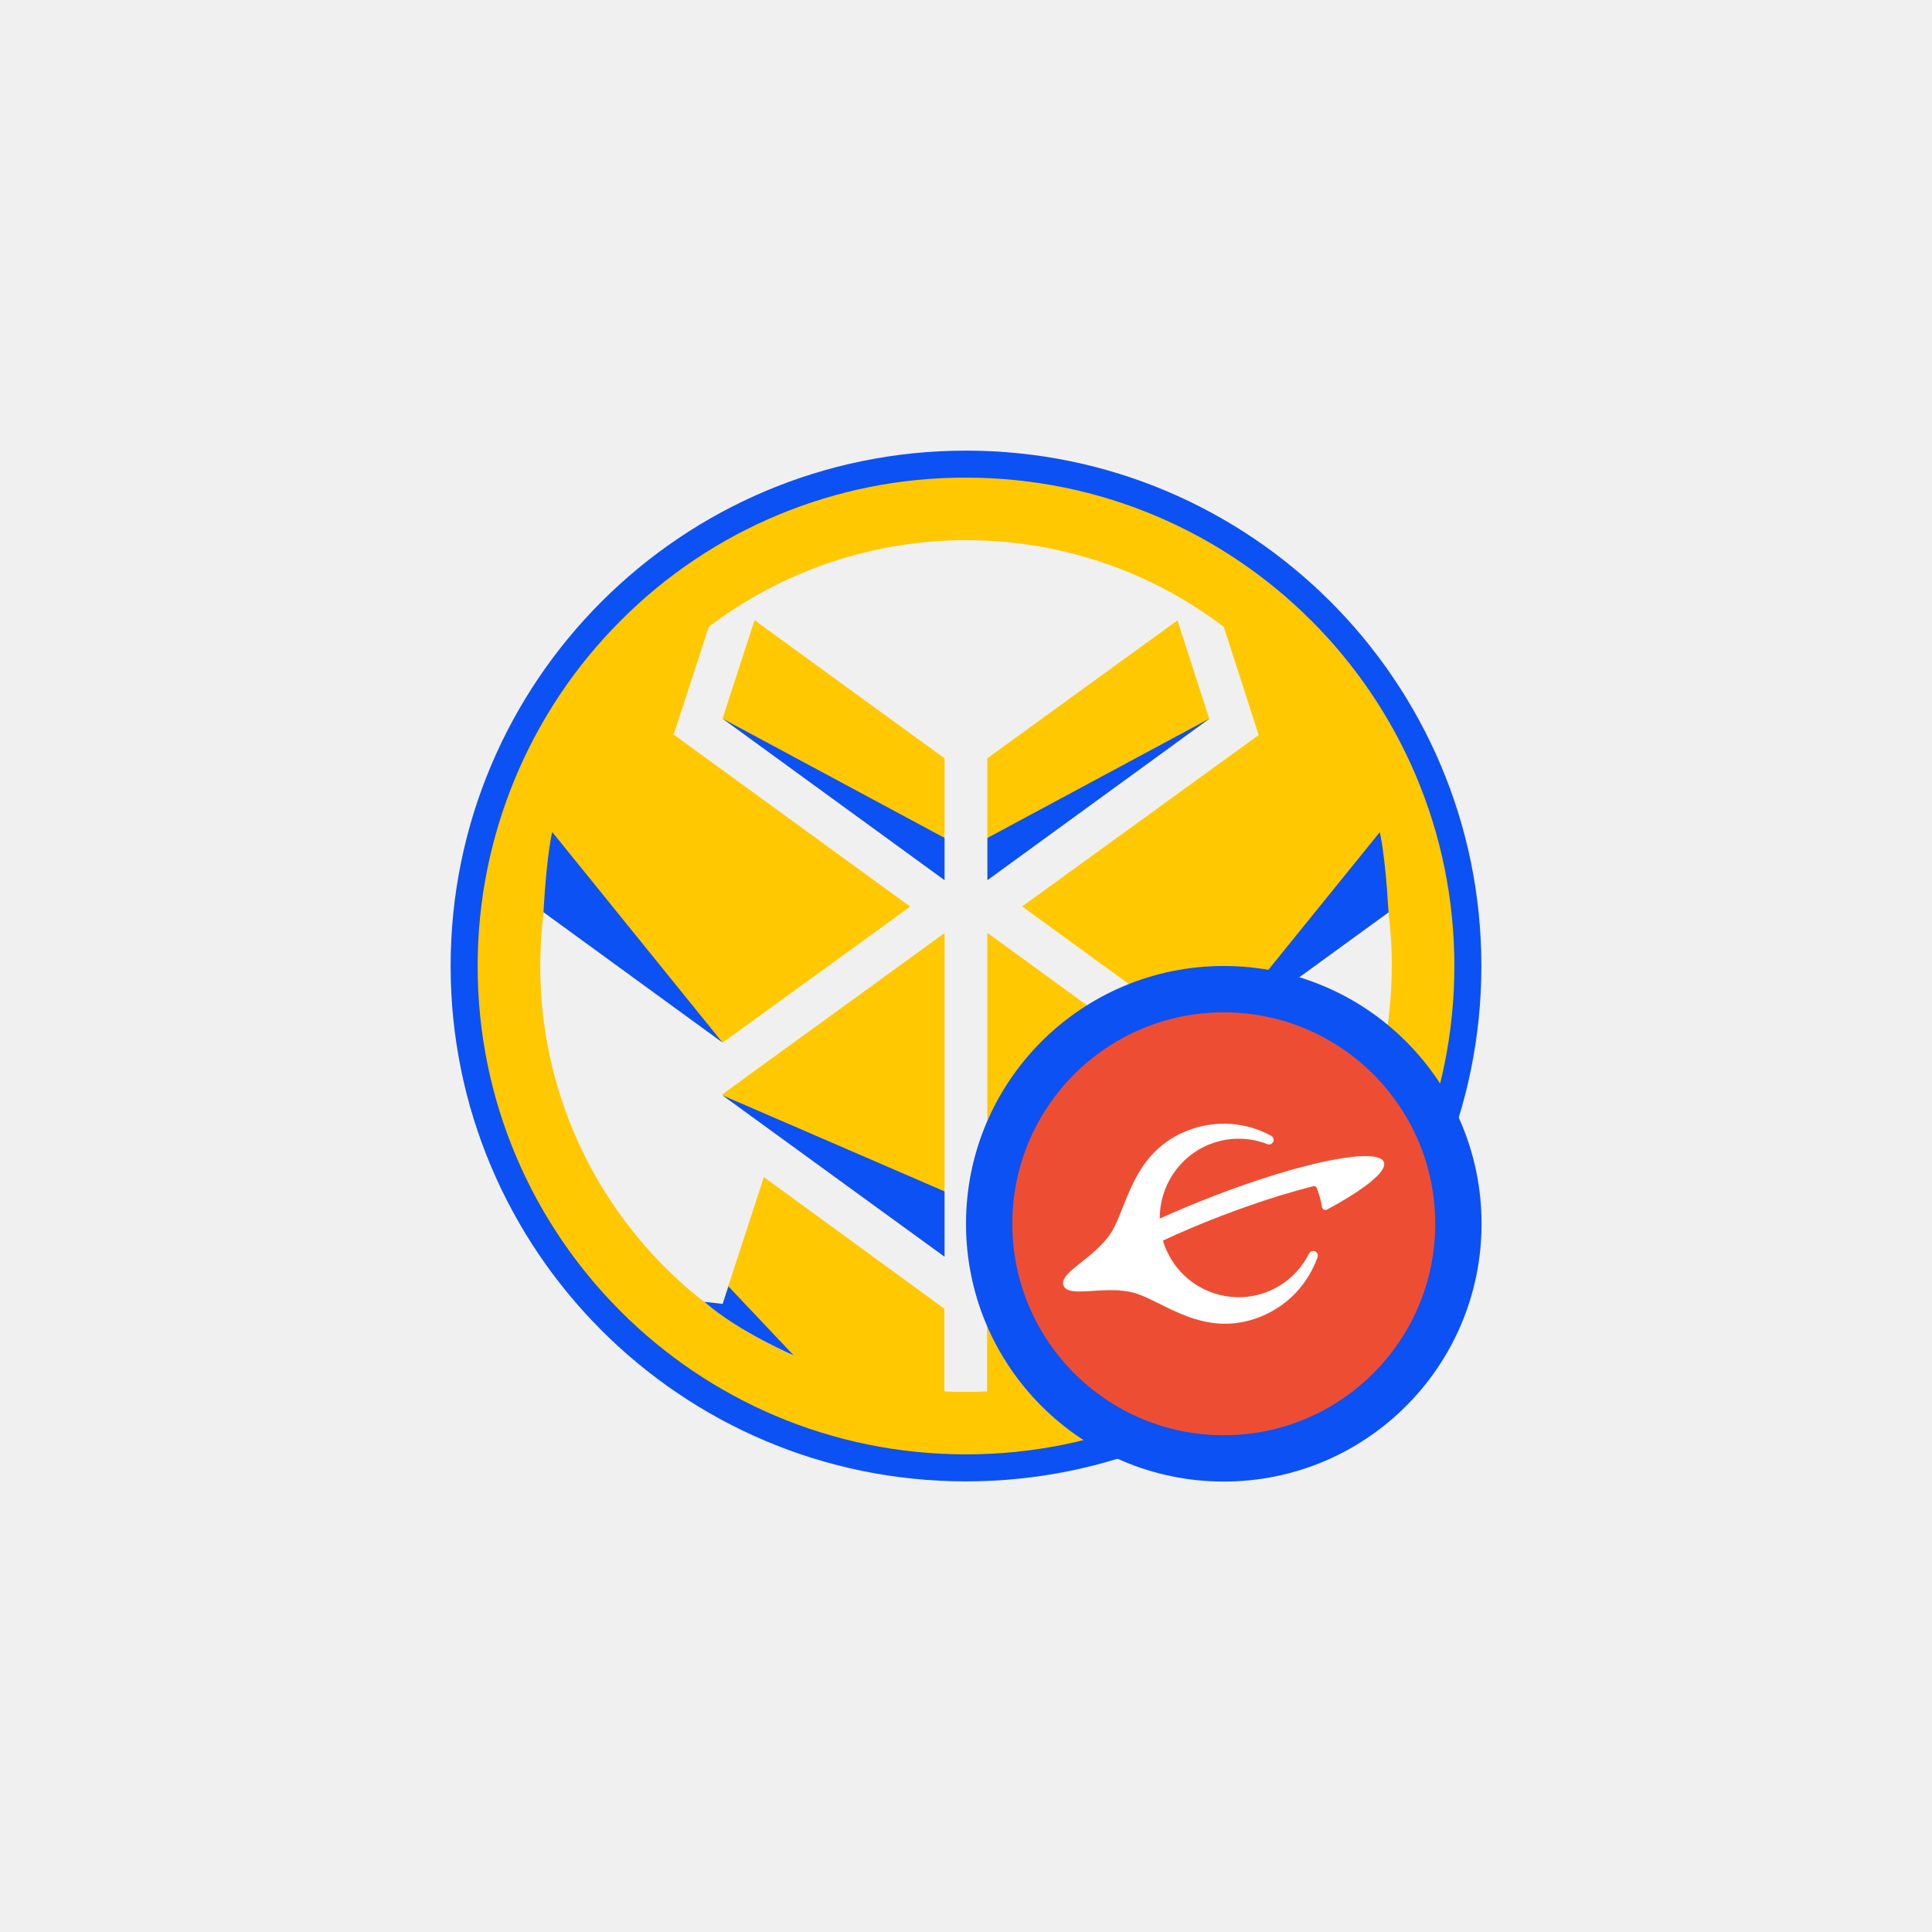
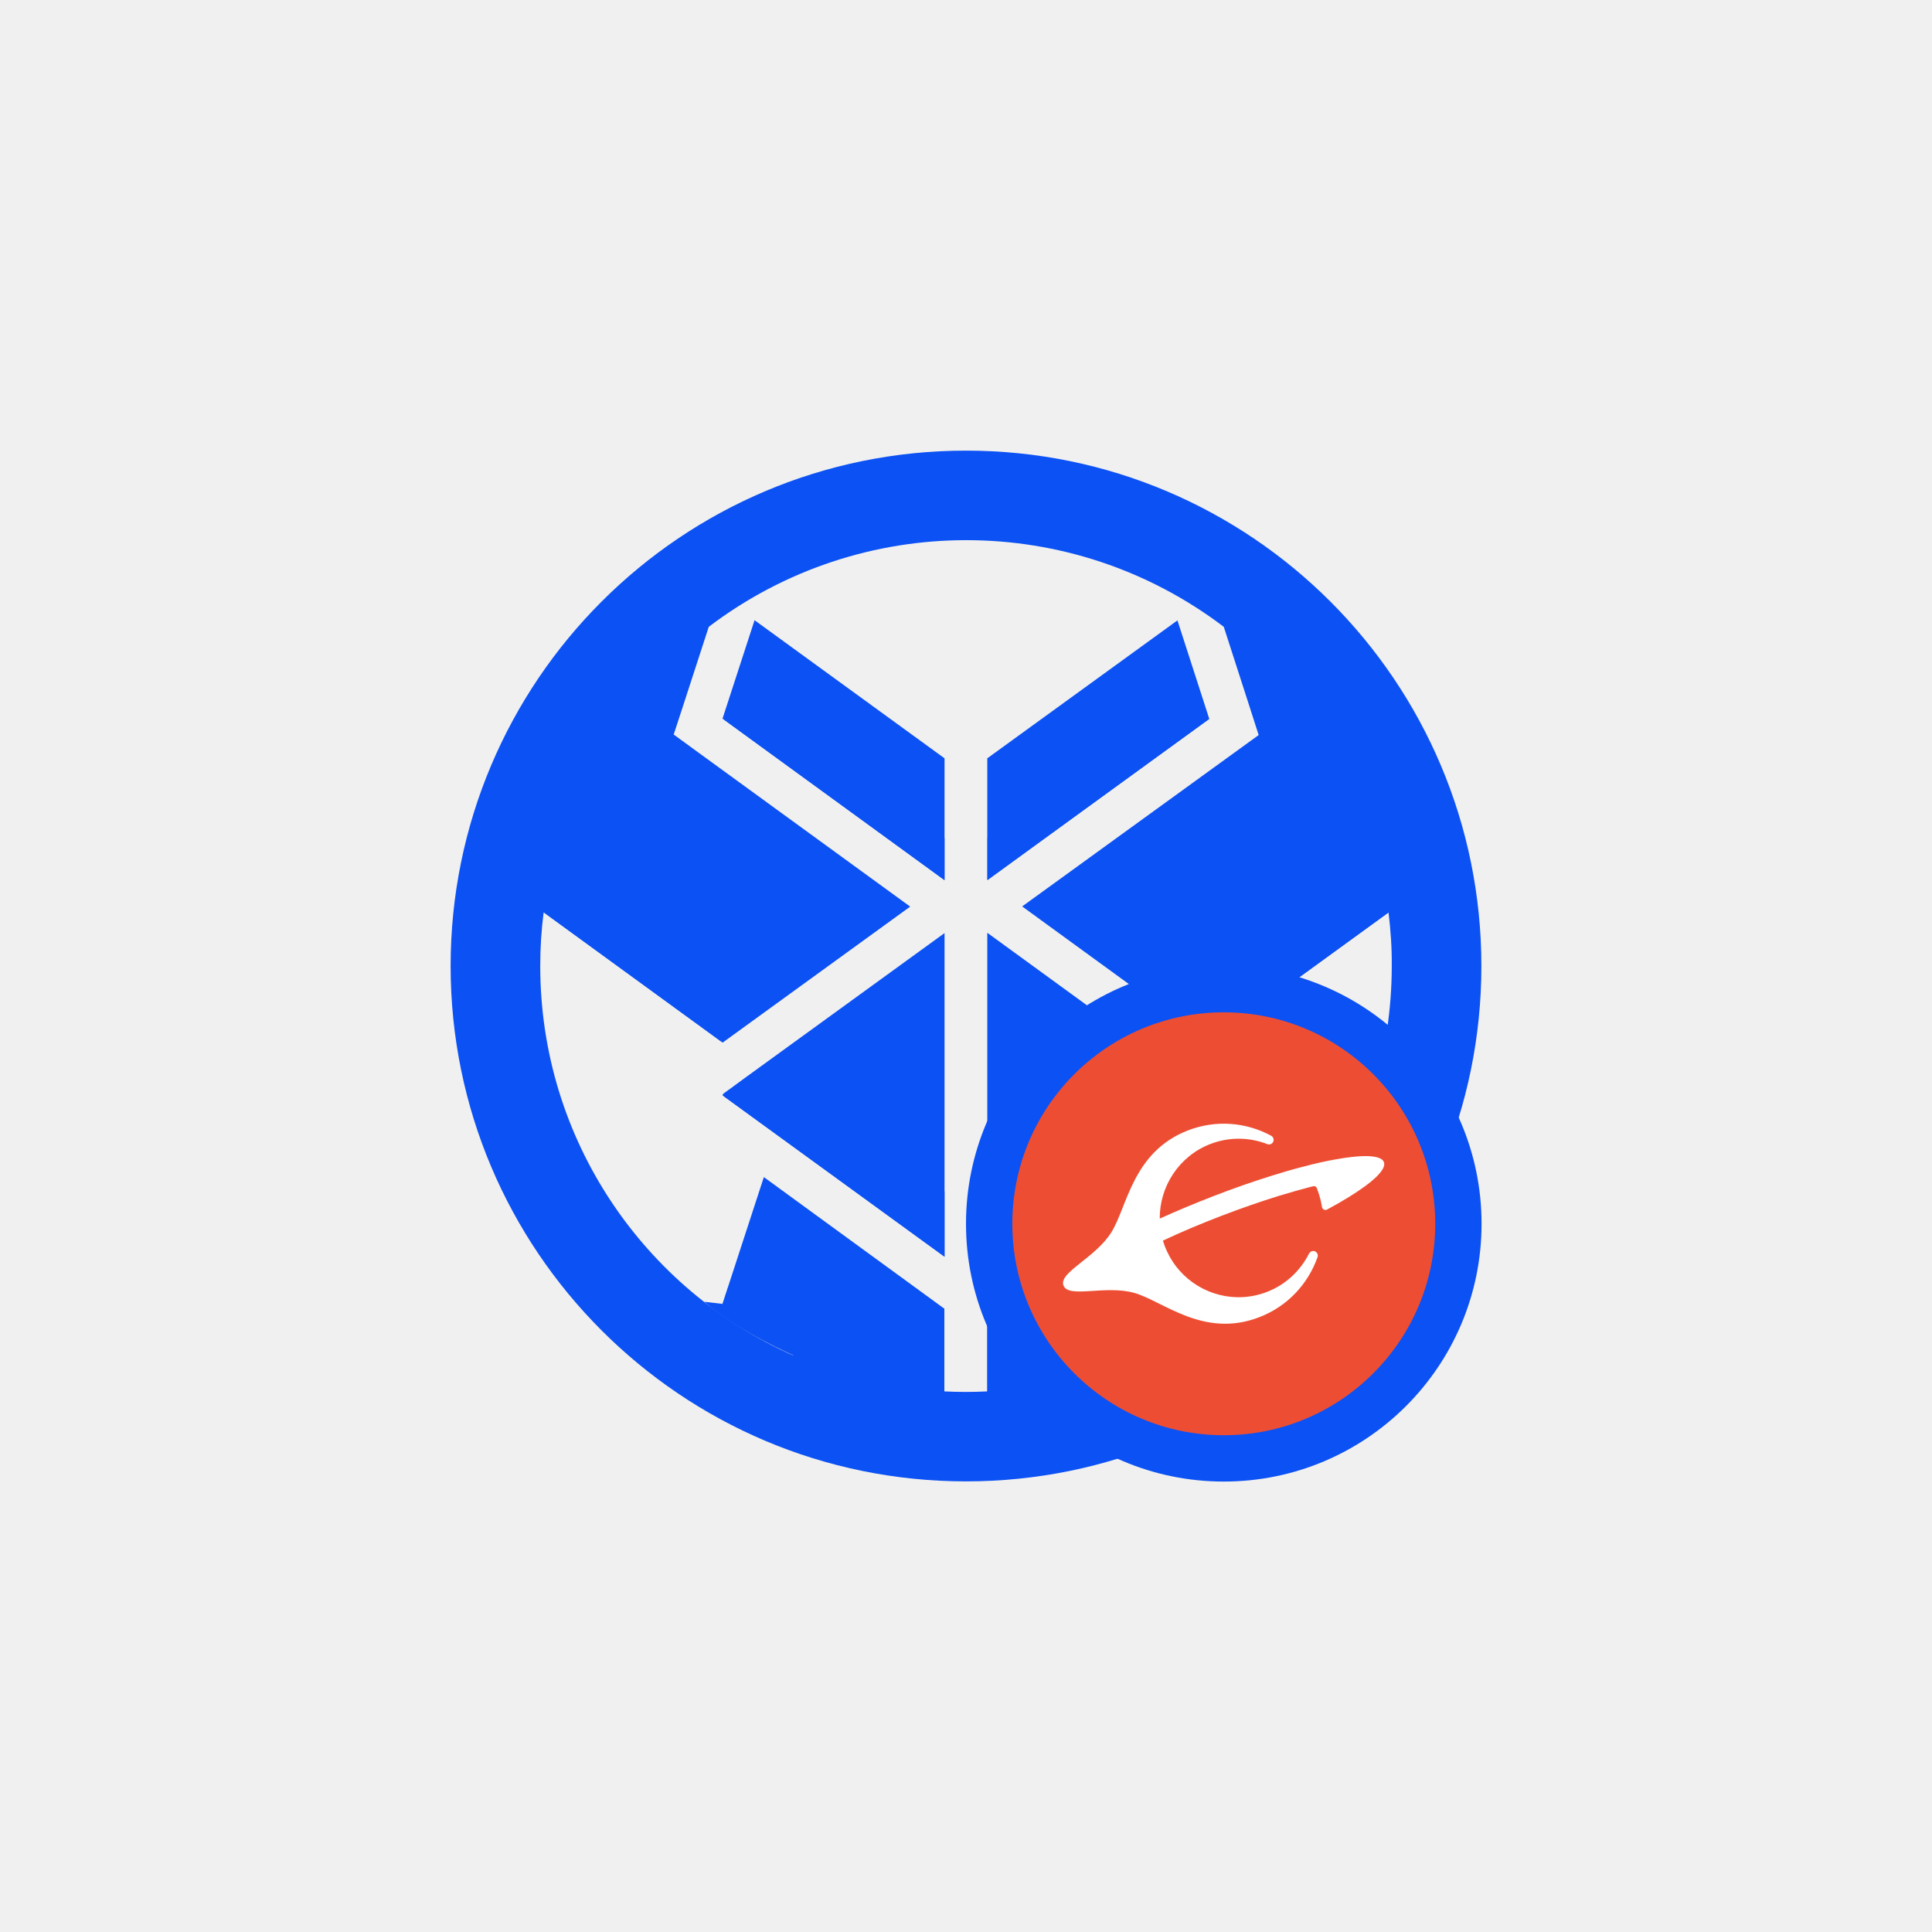
<svg xmlns="http://www.w3.org/2000/svg" version="1.1" id="katman_1" x="0px" y="0px" viewBox="0 0 1080 1080" style="enable-background:new 0 0 1080 1080;" xml:space="preserve">
  <style type="text/css">
- 	.st0{fill:#FFC800;}
+ 	.st0{fill:#0c51f3;}
	.st1{fill:#0c51f3;}
	.st2{fill:#ED4E33;}
	.st3{fill:#FFFFFF;}
</style>
  <polygon class="st0" points="421.8,346.7 403.9,401.7 528,492 528,491.9 528,423.9 528,423.9 " />
  <polygon class="st0" points="658.2,346.8 551.9,423.9 551.9,491.9 676,401.9 " />
  <polygon class="st0" points="404.2,611.5 403.9,612.3 528,702.5 528,702.5 528,521.6 417.6,601.7 " />
  <polygon class="st0" points="662.2,601.7 552,521.5 551.9,521.6 551.9,702.5 676,612.4 675.7,611.5 " />
  <path class="st0" d="M802.7,429c-11.8-28-28-53.9-48.1-76.7c-1.6-1.9-3.3-3.7-5-5.5c-2.6-2.8-5.3-5.6-8-8.4  C630.4,227,450,226.9,338.6,338.1c-0.1,0.1-0.2,0.2-0.2,0.2c-2.7,2.7-5.3,5.5-7.9,8.3c-1.6,1.8-3.2,3.5-4.8,5.4  c-103.7,118.4-91.8,298.6,26.6,402.3s298.6,91.8,402.3-26.6C826.5,645.6,845.2,529.6,802.7,429L802.7,429z M636.3,757.7l39.7-28.8  L653,658l-87.5,63.5l-13.7,9.9v46.4c-3.9,0.2-7.9,0.3-11.9,0.3s-8-0.1-12-0.3v-46.4l-0.1,0.1l-13.7-10L427,658l-23.1,70.8l39.9,29.1  C360.3,720.9,302,637.3,302,540c0-10,0.6-20,1.9-30l100.1,72.8l104.8-76l-118.5-86.2l-13.7-10l5.3-16.2l14.3-44  c85.1-64.6,202.8-64.6,287.9,0l14.3,44.3l5.2,16.2l-13.8,10l-118.4,85.8L676,582.8l100.2-72.7c1.2,9.9,1.9,19.9,1.8,29.9  C778,637.2,719.8,720.8,636.3,757.7z" />
  <path class="st1" d="M540,267c150.8,0,273,122.2,273,273c0,150.8-122.2,273-273,273S267,690.8,267,540c0-72.4,28.7-141.8,79.9-193  C398,295.6,467.5,266.8,540,267 M540,251.9c-159.1,0-288.1,129-288.1,288.1s129,288.1,288.1,288.1s288.1-129,288.1-288.1  S699.1,251.9,540,251.9L540,251.9z" />
  <path class="st1" d="M672.8,719.1l-36.5,38.6c0,0,30.6-13.1,50-30l-10.3,1.2L672.8,719.1z" />
  <path class="st1" d="M407.2,719.1l36.5,38.6c0,0-30.6-13.1-50-30l10.3,1.2L407.2,719.1z" />
  <path class="st1" d="M403.9,582.8l-95.2-117.7c0,0-3,11.4-4.9,44.8L403.9,582.8z" />
  <path class="st1" d="M676.1,582.8l95.2-117.6c0,0,3,11.4,4.9,44.8L676.1,582.8z" />
  <polygon class="st1" points="403.9,612.3 528,666 528,702.5 " />
  <polygon class="st1" points="676.1,612.3 552,666 552,702.5 " />
  <polygon class="st1" points="528,468.4 403.9,401.7 528,492 " />
  <polygon class="st1" points="552,468.4 676.1,401.7 552,492 " />
  <circle class="st1" cx="684.1" cy="684.1" r="144.1" />
  <circle class="st2" cx="684.1" cy="684.1" r="118.2" />
  <path class="st3" d="M664.1,631.9c-31,12-33.9,42.6-42.8,56.9c-9,14.5-29.6,22.5-26.8,29.8c2.8,7.4,23.5-0.5,39.8,4.2  c16.1,4.7,38.7,25.5,69.7,13.5c15.8-6.1,27.2-18.6,32.5-33.5c0.6-1.6-0.5-3.3-2.2-3.5c-1-0.1-2,0.5-2.5,1.4  c-4.8,9.5-12.9,17.4-23.6,21.5c-17.6,6.8-36.9,1.5-48.8-11.9c-2.7-3-5-6.5-6.8-10.3c-0.5-1.1-1-2.1-1.4-3.2  c-0.4-1.1-0.8-2.2-1.1-3.3c9.3-4.4,20.1-9,32.3-13.7c12-4.6,22.8-8.3,32.5-11.3c6.6-2,12.6-3.7,18-5.1c0.4-0.1,0.8-0.2,1.2-0.3  c0.8-0.2,1.7,0.2,2,1l0,0c0.2,0.5,0.3,0.9,0.5,1.4c1.1,3,1.9,6.1,2.4,9.2c0.2,1.4,1.7,2.1,2.9,1.4c4.5-2.4,8.5-4.7,12.2-7  c13.6-8.4,21.1-15.5,19.5-19.5c-1.5-4-11.9-4.3-27.5-1.4c-5,0.9-10.5,2.1-16.5,3.7c-1,0.3-2.1,0.5-3.1,0.8c-5,1.3-10.3,2.9-15.8,4.6  c-10.2,3.2-21.2,7-32.5,11.4c-10.6,4.1-20.6,8.3-29.9,12.5c-0.1-17.9,10.7-34.9,28.3-41.7c10.7-4.1,22-3.8,31.9,0.1  c1,0.4,2.1,0.1,2.8-0.7c1.1-1.2,0.8-3.2-0.7-4C696.8,627.4,679.9,625.8,664.1,631.9z" />
</svg>
